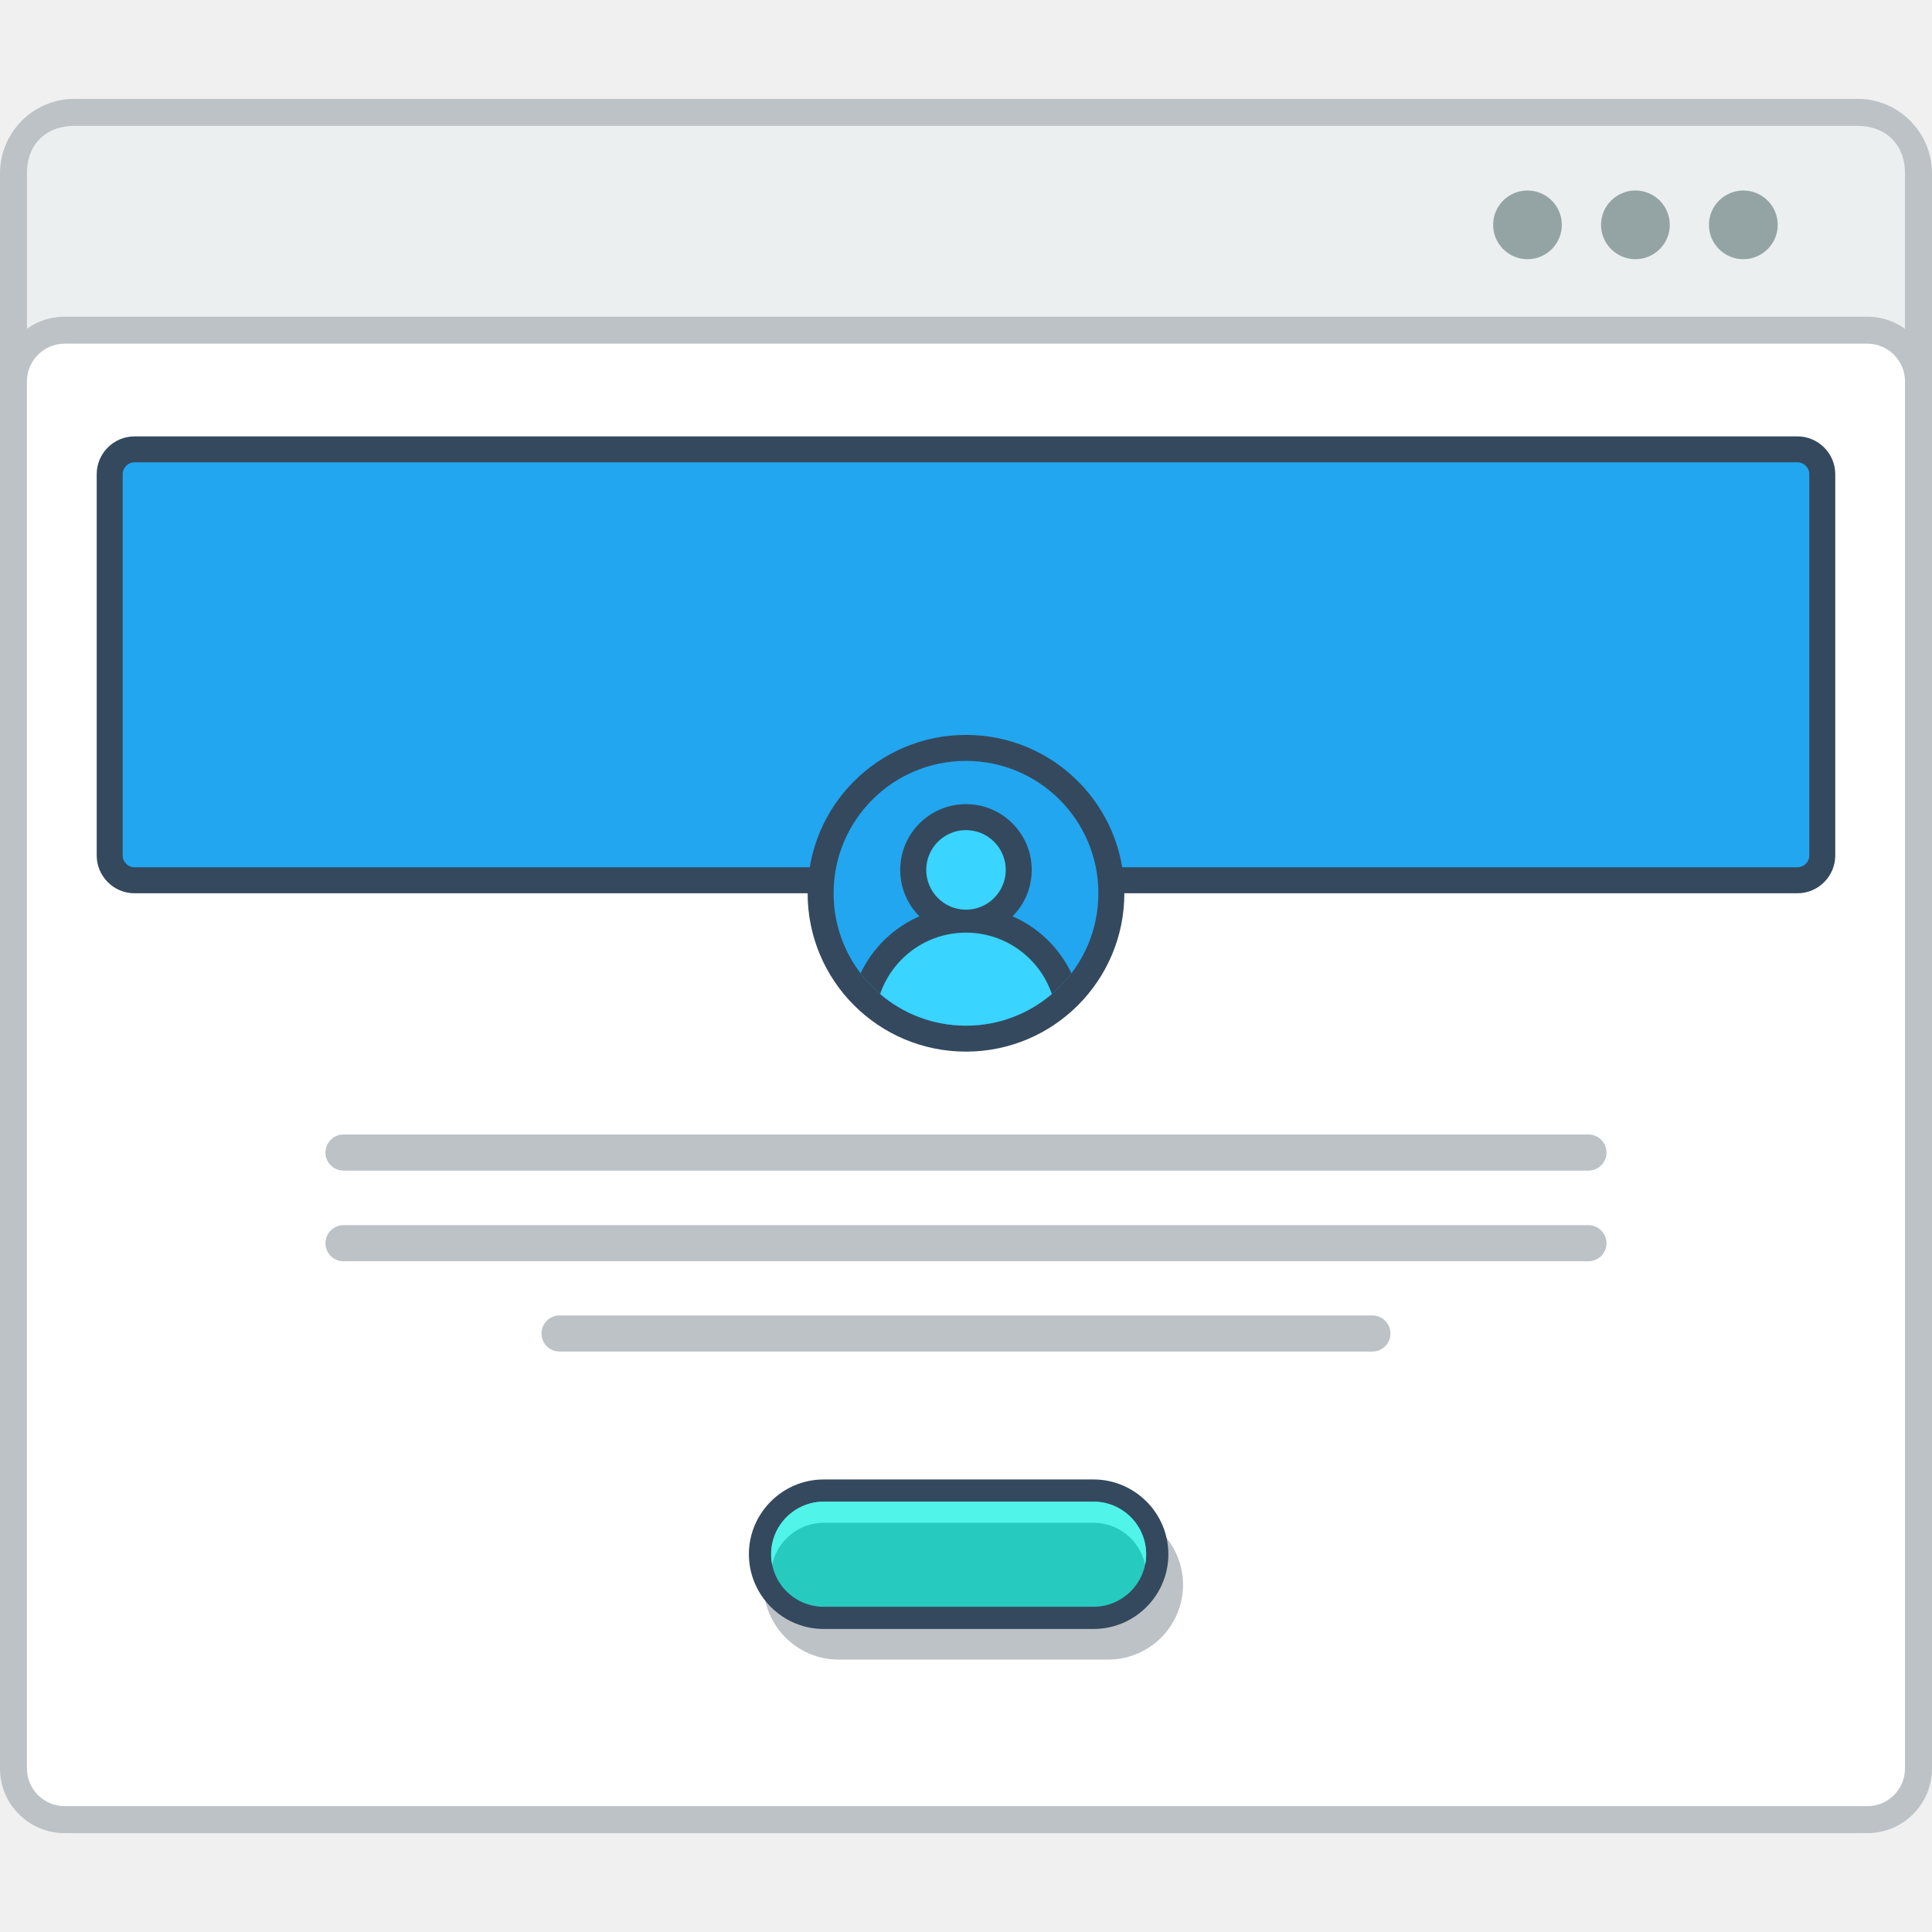
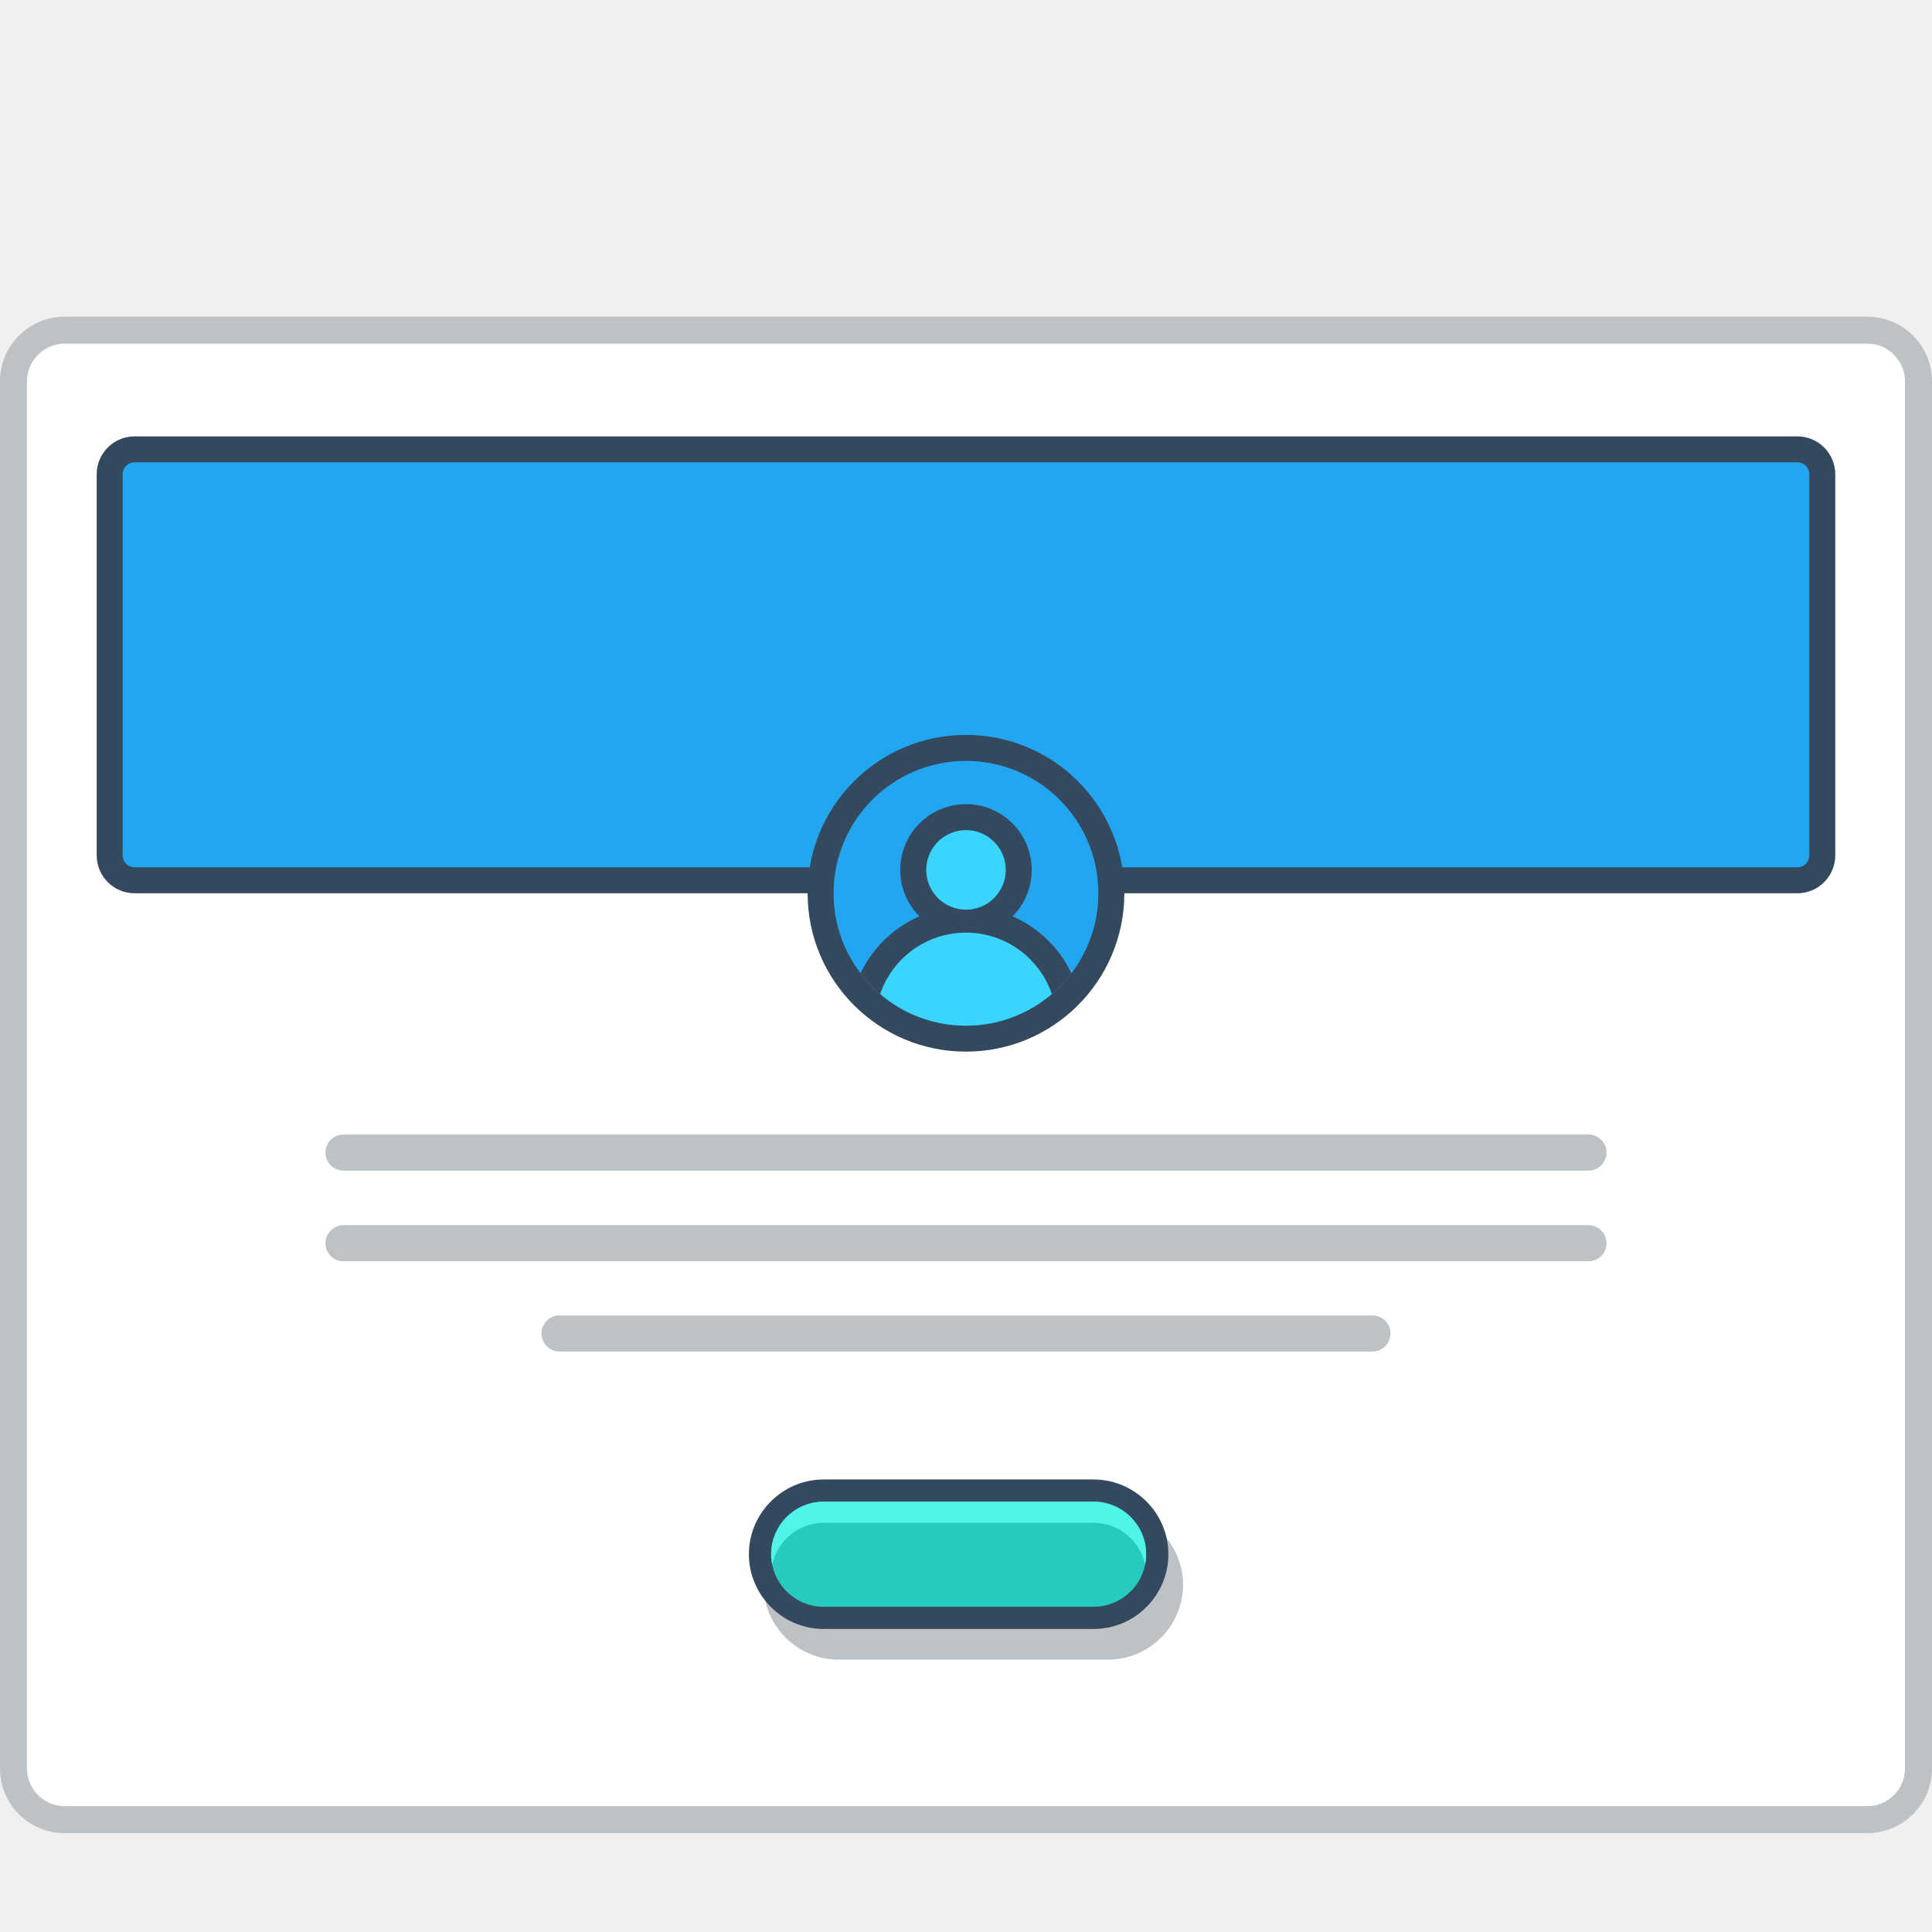
<svg xmlns="http://www.w3.org/2000/svg" version="1.0" id="Layer_1" x="0px" y="0px" width="800px" height="800px" viewBox="192.961 207.441 421.031 377.947" enable-background="new 0 0 800 800" xml:space="preserve">
  <g>
-     <path fill="#BCC2C6" d="M209.166,207.441h388.611c4.469,0,8.52,1.826,11.455,4.76v0.017c2.935,2.935,4.76,6.986,4.76,11.438   v345.526c0,4.452-1.825,8.486-4.76,11.438v0.017c-2.936,2.935-6.986,4.751-11.455,4.751H209.166c-4.468,0-8.52-1.816-11.453-4.751   v-0.017c-2.935-2.951-4.752-6.985-4.752-11.438V223.655c0-4.452,1.817-8.503,4.752-11.438v-0.017   C200.646,209.267,204.698,207.441,209.166,207.441" />
-     <path fill="#EBEFF0" d="M608.106,223.655v345.526c0,6.503-4.526,10.321-10.329,10.321H209.166c-5.785,0-10.328-3.702-10.328-10.321   V223.655c0-6.744,4.56-10.329,10.328-10.329h388.611C603.563,213.326,608.106,217.036,608.106,223.655" />
    <path fill="#BCC2C6" d="M207.033,254.916h392.879c3.885,0,7.402,1.575,9.953,4.126c2.543,2.542,4.127,6.069,4.127,9.945v302.328   c0,3.886-1.584,7.403-4.127,9.938c-2.551,2.552-6.068,4.134-9.953,4.134H207.033c-3.886,0-7.403-1.582-9.947-4.134   c-2.55-2.534-4.125-6.052-4.125-9.938V268.986c0-3.876,1.575-7.402,4.125-9.945C199.63,256.491,203.147,254.916,207.033,254.916" />
    <path fill-rule="evenodd" clip-rule="evenodd" fill="#FFFFFF" d="M207.033,260.792c-2.185,0-4.252,0.867-5.787,2.409   c-1.541,1.543-2.418,3.61-2.418,5.786v302.328c0,2.168,0.877,4.252,2.418,5.786c1.535,1.534,3.603,2.401,5.787,2.401h392.879   c2.184,0,4.252-0.867,5.785-2.401c1.541-1.534,2.409-3.602,2.409-5.786V268.986c0-2.184-0.868-4.243-2.409-5.786   c-1.533-1.542-3.602-2.409-5.785-2.409H207.033z" />
-     <path fill-rule="evenodd" clip-rule="evenodd" fill="#94A4A5" d="M549.361,227.414c4.135,0,7.486,3.351,7.486,7.486   c0,4.134-3.352,7.485-7.486,7.485s-7.494-3.351-7.494-7.485C541.867,230.765,545.227,227.414,549.361,227.414 M572.878,227.414   c4.127,0,7.495,3.351,7.495,7.486c0,4.134-3.368,7.485-7.495,7.485c-4.144,0-7.495-3.351-7.495-7.485   C565.383,230.765,568.743,227.414,572.878,227.414z M525.838,227.414c4.135,0,7.485,3.351,7.485,7.486   c0,4.134-3.351,7.485-7.485,7.485c-4.136,0-7.486-3.351-7.486-7.485C518.352,230.765,521.702,227.414,525.838,227.414z" />
    <path fill-rule="evenodd" clip-rule="evenodd" fill="#34495E" d="M222.271,380.565h362.403c4.533,0,8.235-3.71,8.235-8.236v-83.102   c0-4.526-3.709-8.228-8.235-8.228H222.271c-4.526,0-8.236,3.702-8.236,8.228v83.102   C214.034,376.855,217.735,380.565,222.271,380.565" />
    <path fill="#22A6EF" d="M222.271,286.65h362.403c1.417,0,2.576,1.159,2.576,2.576v83.102c0,1.417-1.159,2.576-2.576,2.576H222.271   c-1.418,0-2.576-1.159-2.576-2.576v-83.102C219.694,287.81,220.853,286.65,222.271,286.65" />
    <path fill-rule="evenodd" clip-rule="evenodd" fill="#BCC2C6" d="M267.812,460.763h271.321c2.16,0,3.927-1.769,3.927-3.937   c0-2.148-1.767-3.934-3.927-3.934H267.812c-2.16,0-3.927,1.785-3.927,3.934C263.885,458.994,265.651,460.763,267.812,460.763" />
    <path fill-rule="evenodd" clip-rule="evenodd" fill="#BCC2C6" d="M267.812,441.006h271.321c2.16,0,3.927-1.768,3.927-3.935   s-1.767-3.936-3.927-3.936H267.812c-2.16,0-3.927,1.769-3.927,3.936S265.651,441.006,267.812,441.006" />
    <path fill-rule="evenodd" clip-rule="evenodd" fill="#BCC2C6" d="M314.894,480.436h177.157c2.16,0,3.927-1.768,3.927-3.936l0,0   c0-2.166-1.767-3.934-3.927-3.934H314.894c-2.159,0-3.927,1.768-3.927,3.934l0,0C310.967,478.668,312.734,480.436,314.894,480.436" />
    <path fill="#BCC2C6" d="M434.491,523.032h-58.837c-2.268,0-4.317,0.918-5.811,2.418c-1.491,1.485-2.426,3.552-2.426,5.802   c0,2.284,0.926,4.334,2.409,5.818l0.017,0.017c1.484,1.484,3.543,2.402,5.811,2.402h58.837c2.259,0,4.318-0.918,5.81-2.419   c1.492-1.484,2.426-3.551,2.426-5.818c0-2.25-0.934-4.316-2.418-5.818C438.81,523.95,436.758,523.032,434.491,523.032    M375.654,514.964h58.837c4.467,0,8.536,1.833,11.486,4.784l0.026,0.018c2.941,2.951,4.776,7.019,4.776,11.486   c0,4.502-1.835,8.569-4.776,11.521c-2.96,2.951-7.029,4.785-11.513,4.785h-58.837c-4.468,0-8.535-1.834-11.496-4.785l-0.008-0.018   h-0.009c-2.949-2.95-4.785-7.034-4.785-11.503c0-4.484,1.836-8.553,4.785-11.504C367.094,516.797,371.17,514.964,375.654,514.964z" />
    <path fill="#34495E" d="M372.453,508.312h58.836c4.469,0,8.546,1.834,11.495,4.784h0.017c2.951,2.968,4.777,7.035,4.777,11.505l0,0   c0,4.485-1.826,8.569-4.777,11.504c-2.949,2.967-7.026,4.785-11.512,4.785h-58.836c-4.469,0-8.536-1.818-11.495-4.785h-0.008l0,0   c-2.96-2.968-4.786-7.036-4.786-11.504l0,0c0-4.486,1.826-8.554,4.786-11.505C363.894,510.146,367.968,508.312,372.453,508.312" />
    <path fill="#27CABF" d="M431.289,513.146c3.035,0,5.943,1.218,8.087,3.368c2.151,2.134,3.36,5.052,3.36,8.087   c0,3.034-1.209,5.935-3.36,8.085c-2.15,2.151-5.045,3.368-8.087,3.368h-58.836c-3.035,0-5.935-1.201-8.085-3.352l-0.018-0.017   c-2.143-2.15-3.343-5.051-3.343-8.085c0-3.035,1.209-5.937,3.36-8.087c2.15-2.15,5.05-3.368,8.085-3.368H431.289z" />
    <path fill="#51F4E9" d="M431.289,513.146c3.035,0,5.943,1.218,8.087,3.368c2.151,2.134,3.36,5.052,3.36,8.087   c0,0.784-0.076,1.551-0.234,2.301c-0.451-2.168-1.525-4.185-3.126-5.786c-2.144-2.15-5.052-3.351-8.087-3.351h-58.836   c-3.035,0-5.935,1.217-8.085,3.368c-1.594,1.584-2.677,3.601-3.126,5.785c-0.16-0.767-0.234-1.533-0.234-2.317   c0-3.035,1.209-5.937,3.36-8.087c2.15-2.15,5.05-3.368,8.085-3.368H431.289z" />
    <path fill-rule="evenodd" clip-rule="evenodd" fill="#34495E" d="M403.472,346.054c19.065,0,34.512,15.446,34.512,34.511   c0,19.056-15.446,34.51-34.512,34.51c-19.064,0-34.51-15.454-34.51-34.51C368.962,361.5,384.407,346.054,403.472,346.054" />
    <path fill="#22A6EF" d="M403.472,351.714c15.931,0,28.853,12.921,28.853,28.851s-12.922,28.851-28.853,28.851   c-15.929,0-28.851-12.921-28.851-28.851S387.543,351.714,403.472,351.714" />
    <path fill-rule="evenodd" clip-rule="evenodd" fill="#34495E" d="M403.472,383.482c10.145,0,18.898,5.943,22.982,14.53   c-5.276,6.928-13.604,11.404-22.982,11.404c-9.378,0-17.704-4.476-22.974-11.404C384.574,389.426,393.327,383.482,403.472,383.482" />
    <path fill-rule="evenodd" clip-rule="evenodd" fill="#34495E" d="M403.472,361.142c7.912,0,14.329,6.419,14.329,14.33   c0,7.911-6.417,14.33-14.329,14.33c-7.91,0-14.33-6.418-14.33-14.33C389.142,367.561,395.562,361.142,403.472,361.142" />
    <path fill-rule="evenodd" clip-rule="evenodd" fill="#39D4FF" d="M403.472,366.802c4.786,0,8.669,3.885,8.669,8.67   s-3.883,8.669-8.669,8.669c-4.784,0-8.661-3.884-8.661-8.669S398.688,366.802,403.472,366.802" />
    <path fill-rule="evenodd" clip-rule="evenodd" fill="#39D4FF" d="M403.472,389.143c8.679,0,16.057,5.602,18.715,13.379   c-5.043,4.302-11.579,6.895-18.715,6.895c-7.144,0-13.671-2.593-18.706-6.895C387.417,394.744,394.793,389.143,403.472,389.143" />
  </g>
</svg>
